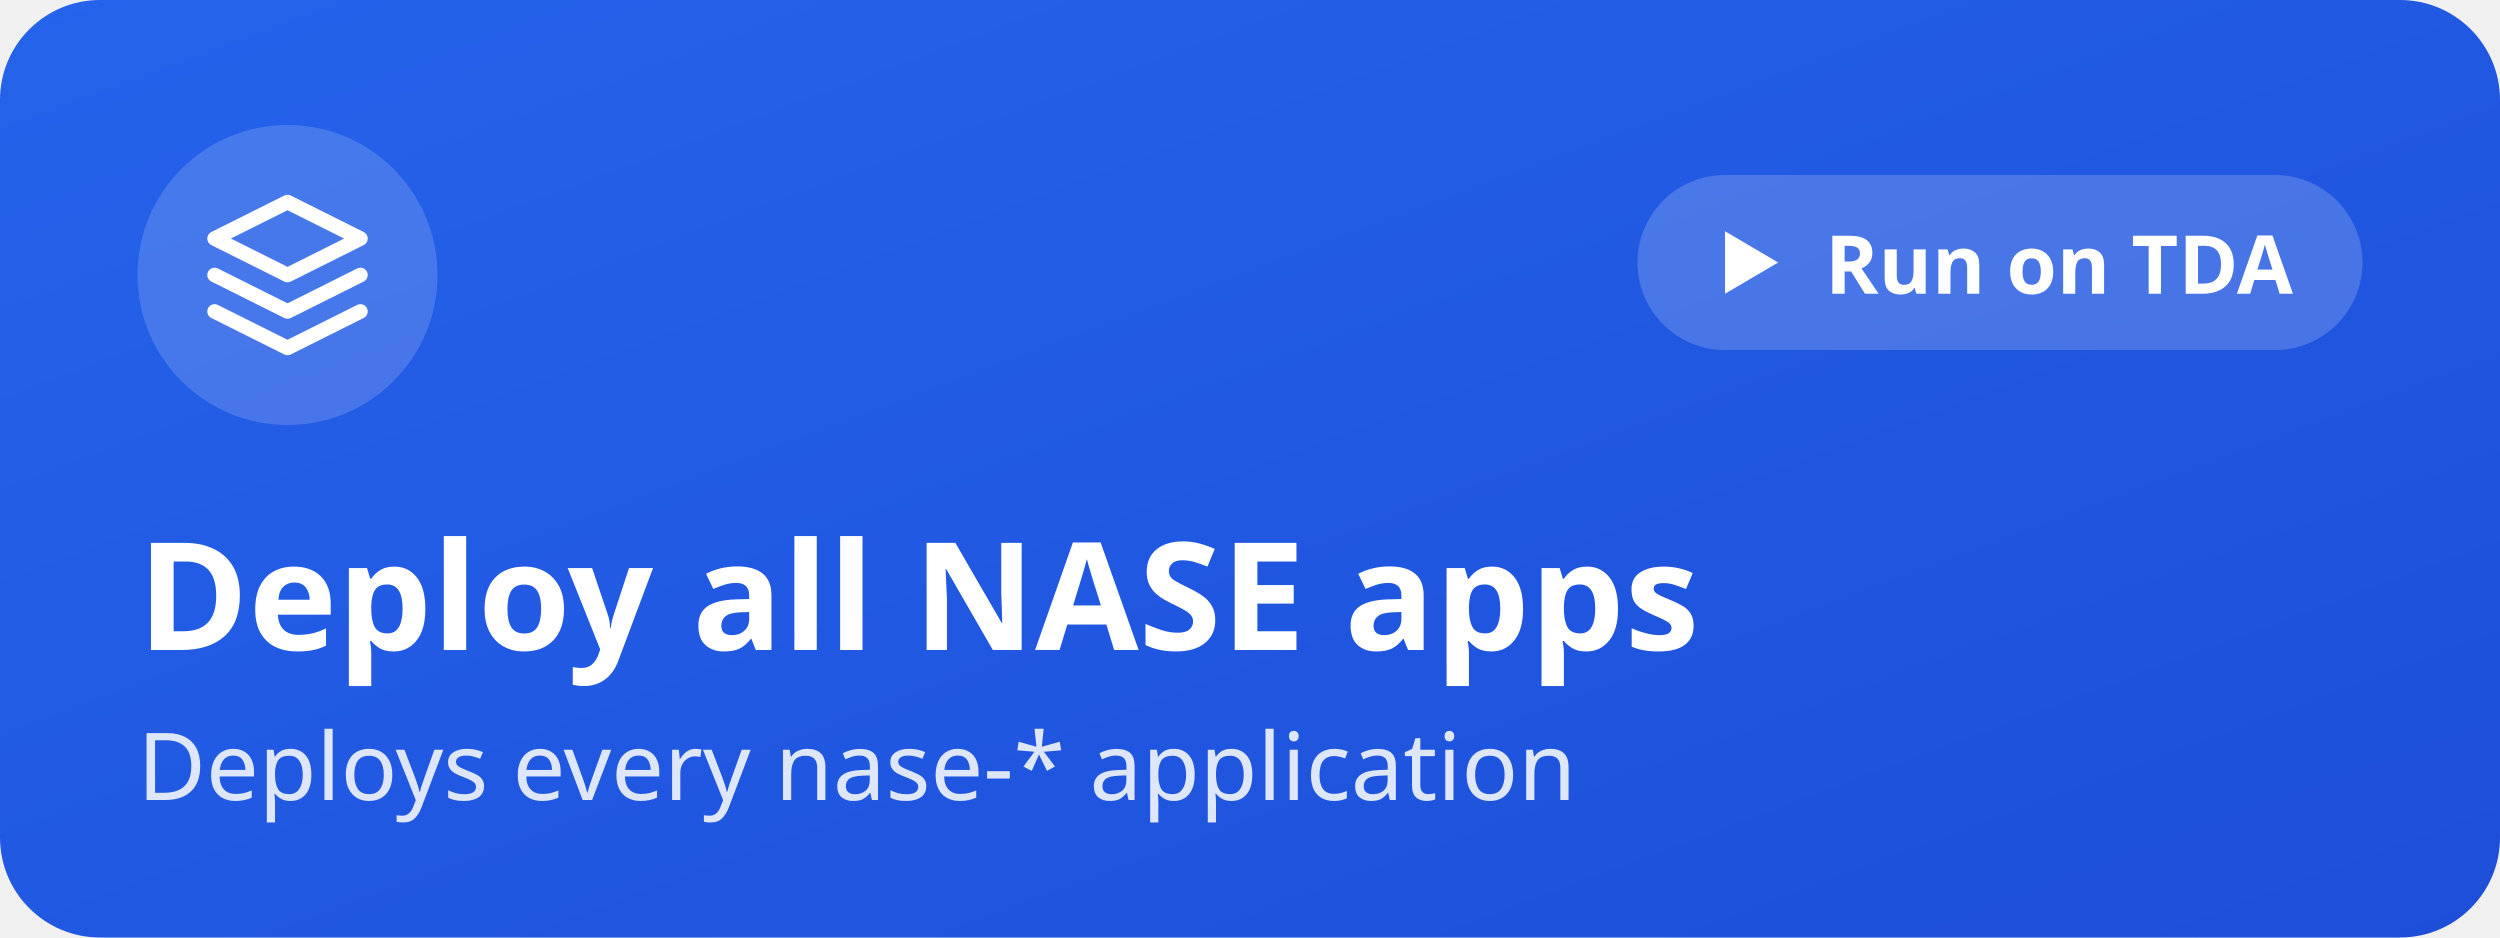
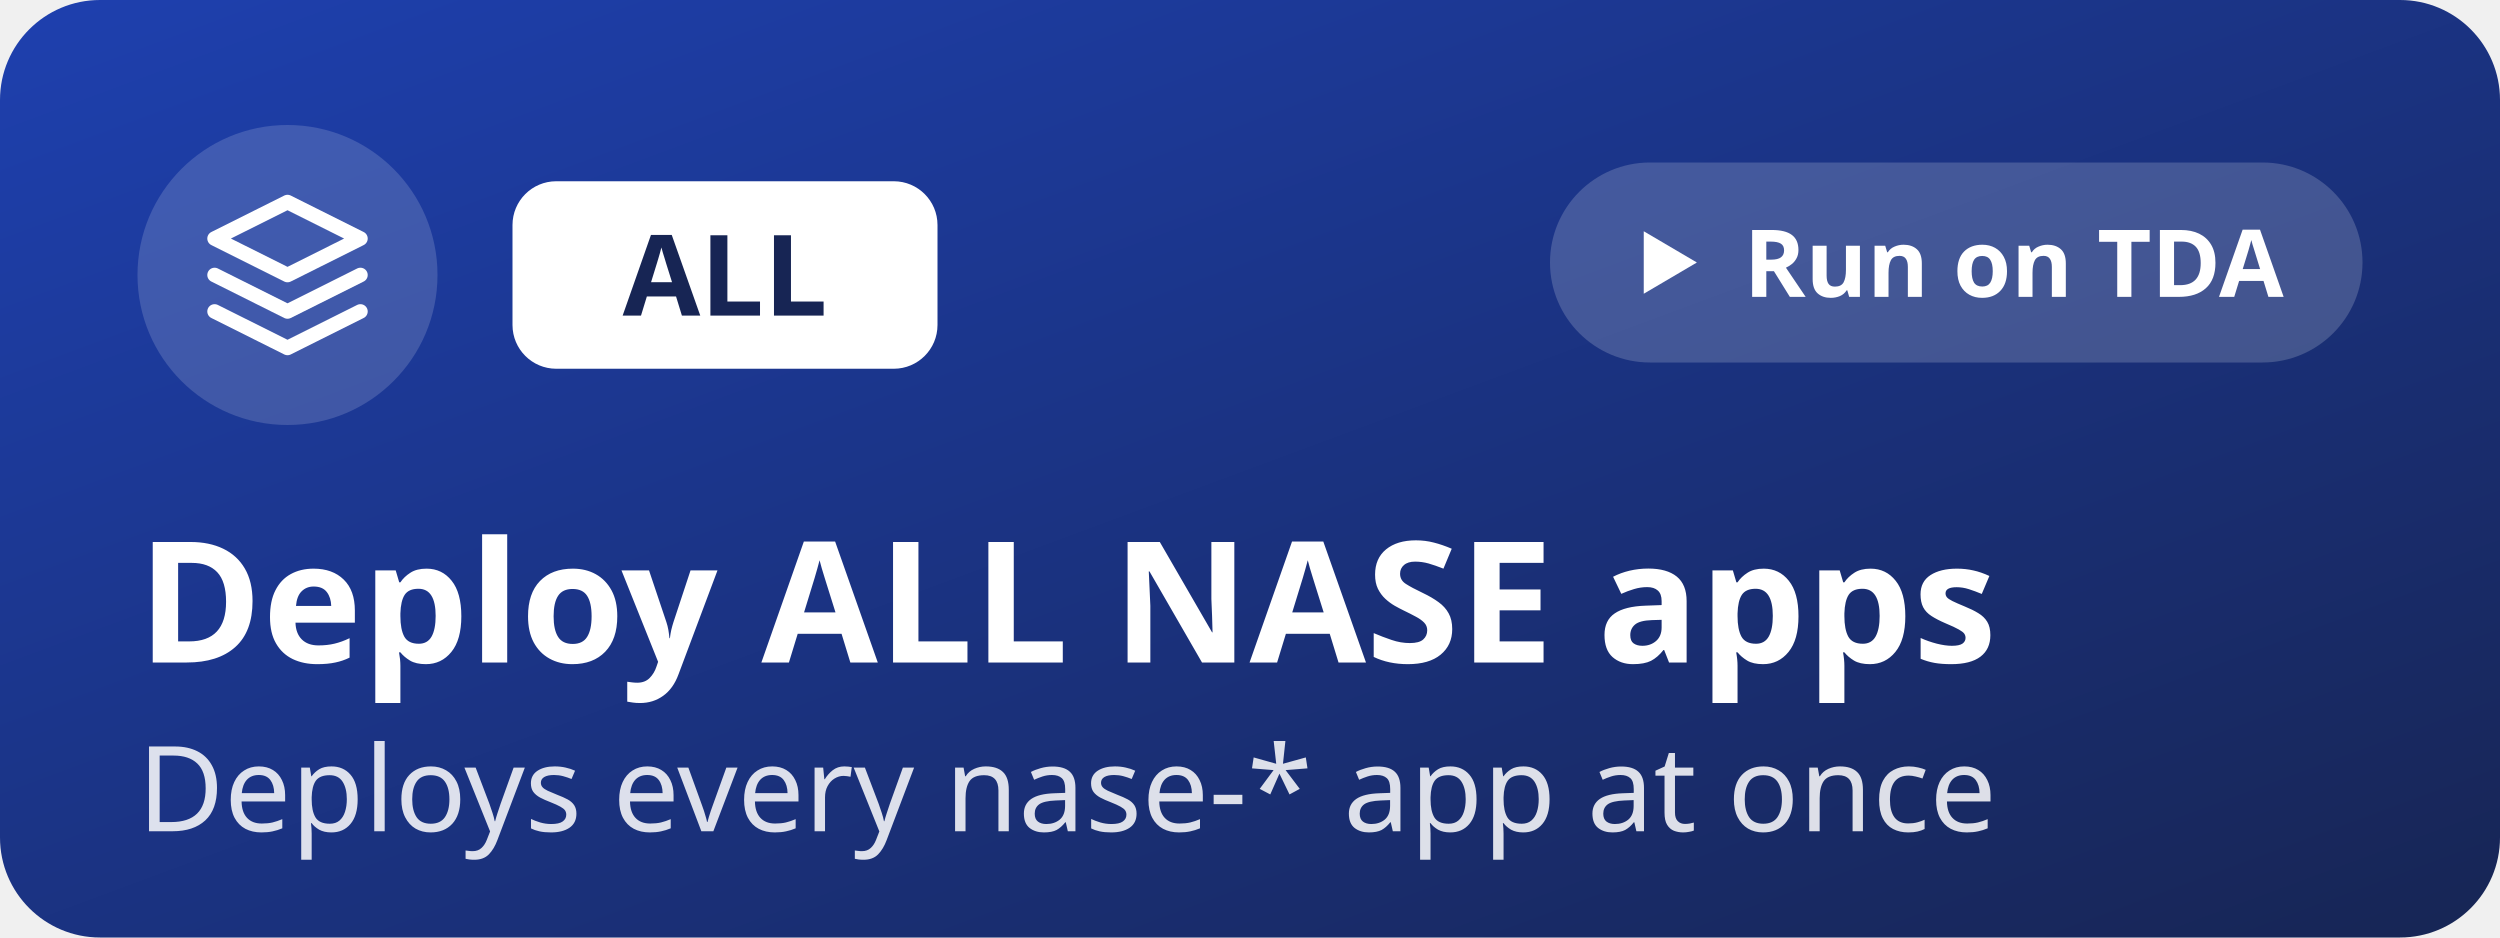
- <svg xmlns="http://www.w3.org/2000/svg" width="400" height="150" viewBox="0 0 400 150" role="img" aria-label="Deploy all NASE apps – Deploys every nase-* application (Run on TDA)">
+ <svg xmlns="http://www.w3.org/2000/svg" width="400" height="150" viewBox="0 0 400 150" role="img" aria-label="Deploy ALL NASE apps – Deploys every nase-* app at once (Run on TDA)">
  <defs>
    <linearGradient id="g" x1="0" y1="0" x2="1" y2="1">
-       <stop offset="0" stop-color="#2563eb" />
-       <stop offset="1" stop-color="#1d4ed8" />
+       <stop offset="0" stop-color="#1e40af" />
+       <stop offset="1" stop-color="#172554" />
    </linearGradient>
  </defs>
  <rect width="400" height="150" rx="16" fill="url(#g)" />
  <circle cx="46" cy="44" r="24" fill="#fff" fill-opacity=".16" />
  <g transform="translate(32 30) scale(1.1667)" fill="none" stroke="#fff" stroke-width="2" stroke-linecap="round" stroke-linejoin="round">
    <path d="M12 2 2 7l10 5 10-5-10-5Z" />
    <path d="m2 12 10 5 10-5" />
    <path d="m2 17 10 5 10-5" />
  </g>
-   <rect x="262" y="28" width="116" height="28" rx="14" fill="#fff" fill-opacity=".18" />
-   <g transform="translate(276 37)">
+   <rect x="82" y="29" width="68" height="30" rx="7" fill="#fff" />
+   <text x="116" y="50.5" text-anchor="middle" font-family="-apple-system,BlinkMacSystemFont,'Segoe UI','Noto Sans',Helvetica,Arial,sans-serif" font-size="18" font-weight="800" fill="#172554">ALL</text>
+   <rect x="248" y="26" width="130" height="32" rx="16" fill="#fff" fill-opacity=".18" />
+   <g transform="translate(263 37)">
    <path d="M0 0v10l8.5-5Z" fill="#fff" />
  </g>
-   <text x="292" y="47" font-family="-apple-system,BlinkMacSystemFont,'Segoe UI','Noto Sans',Helvetica,Arial,sans-serif" font-size="13" font-weight="700" fill="#fff">Run on TDA</text>
-   <text x="22" y="104" font-family="-apple-system,BlinkMacSystemFont,'Segoe UI','Noto Sans',Helvetica,Arial,sans-serif" font-size="24" font-weight="700" fill="#fff">Deploy all NASE apps</text>
-   <text x="22" y="128" font-family="-apple-system,BlinkMacSystemFont,'Segoe UI','Noto Sans',Helvetica,Arial,sans-serif" font-size="15" fill="#fff" fill-opacity=".85">Deploys every nase-* application</text>
+   <text x="279" y="47.5" font-family="-apple-system,BlinkMacSystemFont,'Segoe UI','Noto Sans',Helvetica,Arial,sans-serif" font-size="15" font-weight="700" fill="#fff">Run on TDA</text>
+   <text x="22" y="106" font-family="-apple-system,BlinkMacSystemFont,'Segoe UI','Noto Sans',Helvetica,Arial,sans-serif" font-size="27" font-weight="700" fill="#fff">Deploy ALL NASE apps</text>
+   <text x="22" y="133" font-family="-apple-system,BlinkMacSystemFont,'Segoe UI','Noto Sans',Helvetica,Arial,sans-serif" font-size="19" fill="#fff" fill-opacity=".85">Deploys every nase-* app at once</text>
</svg>
